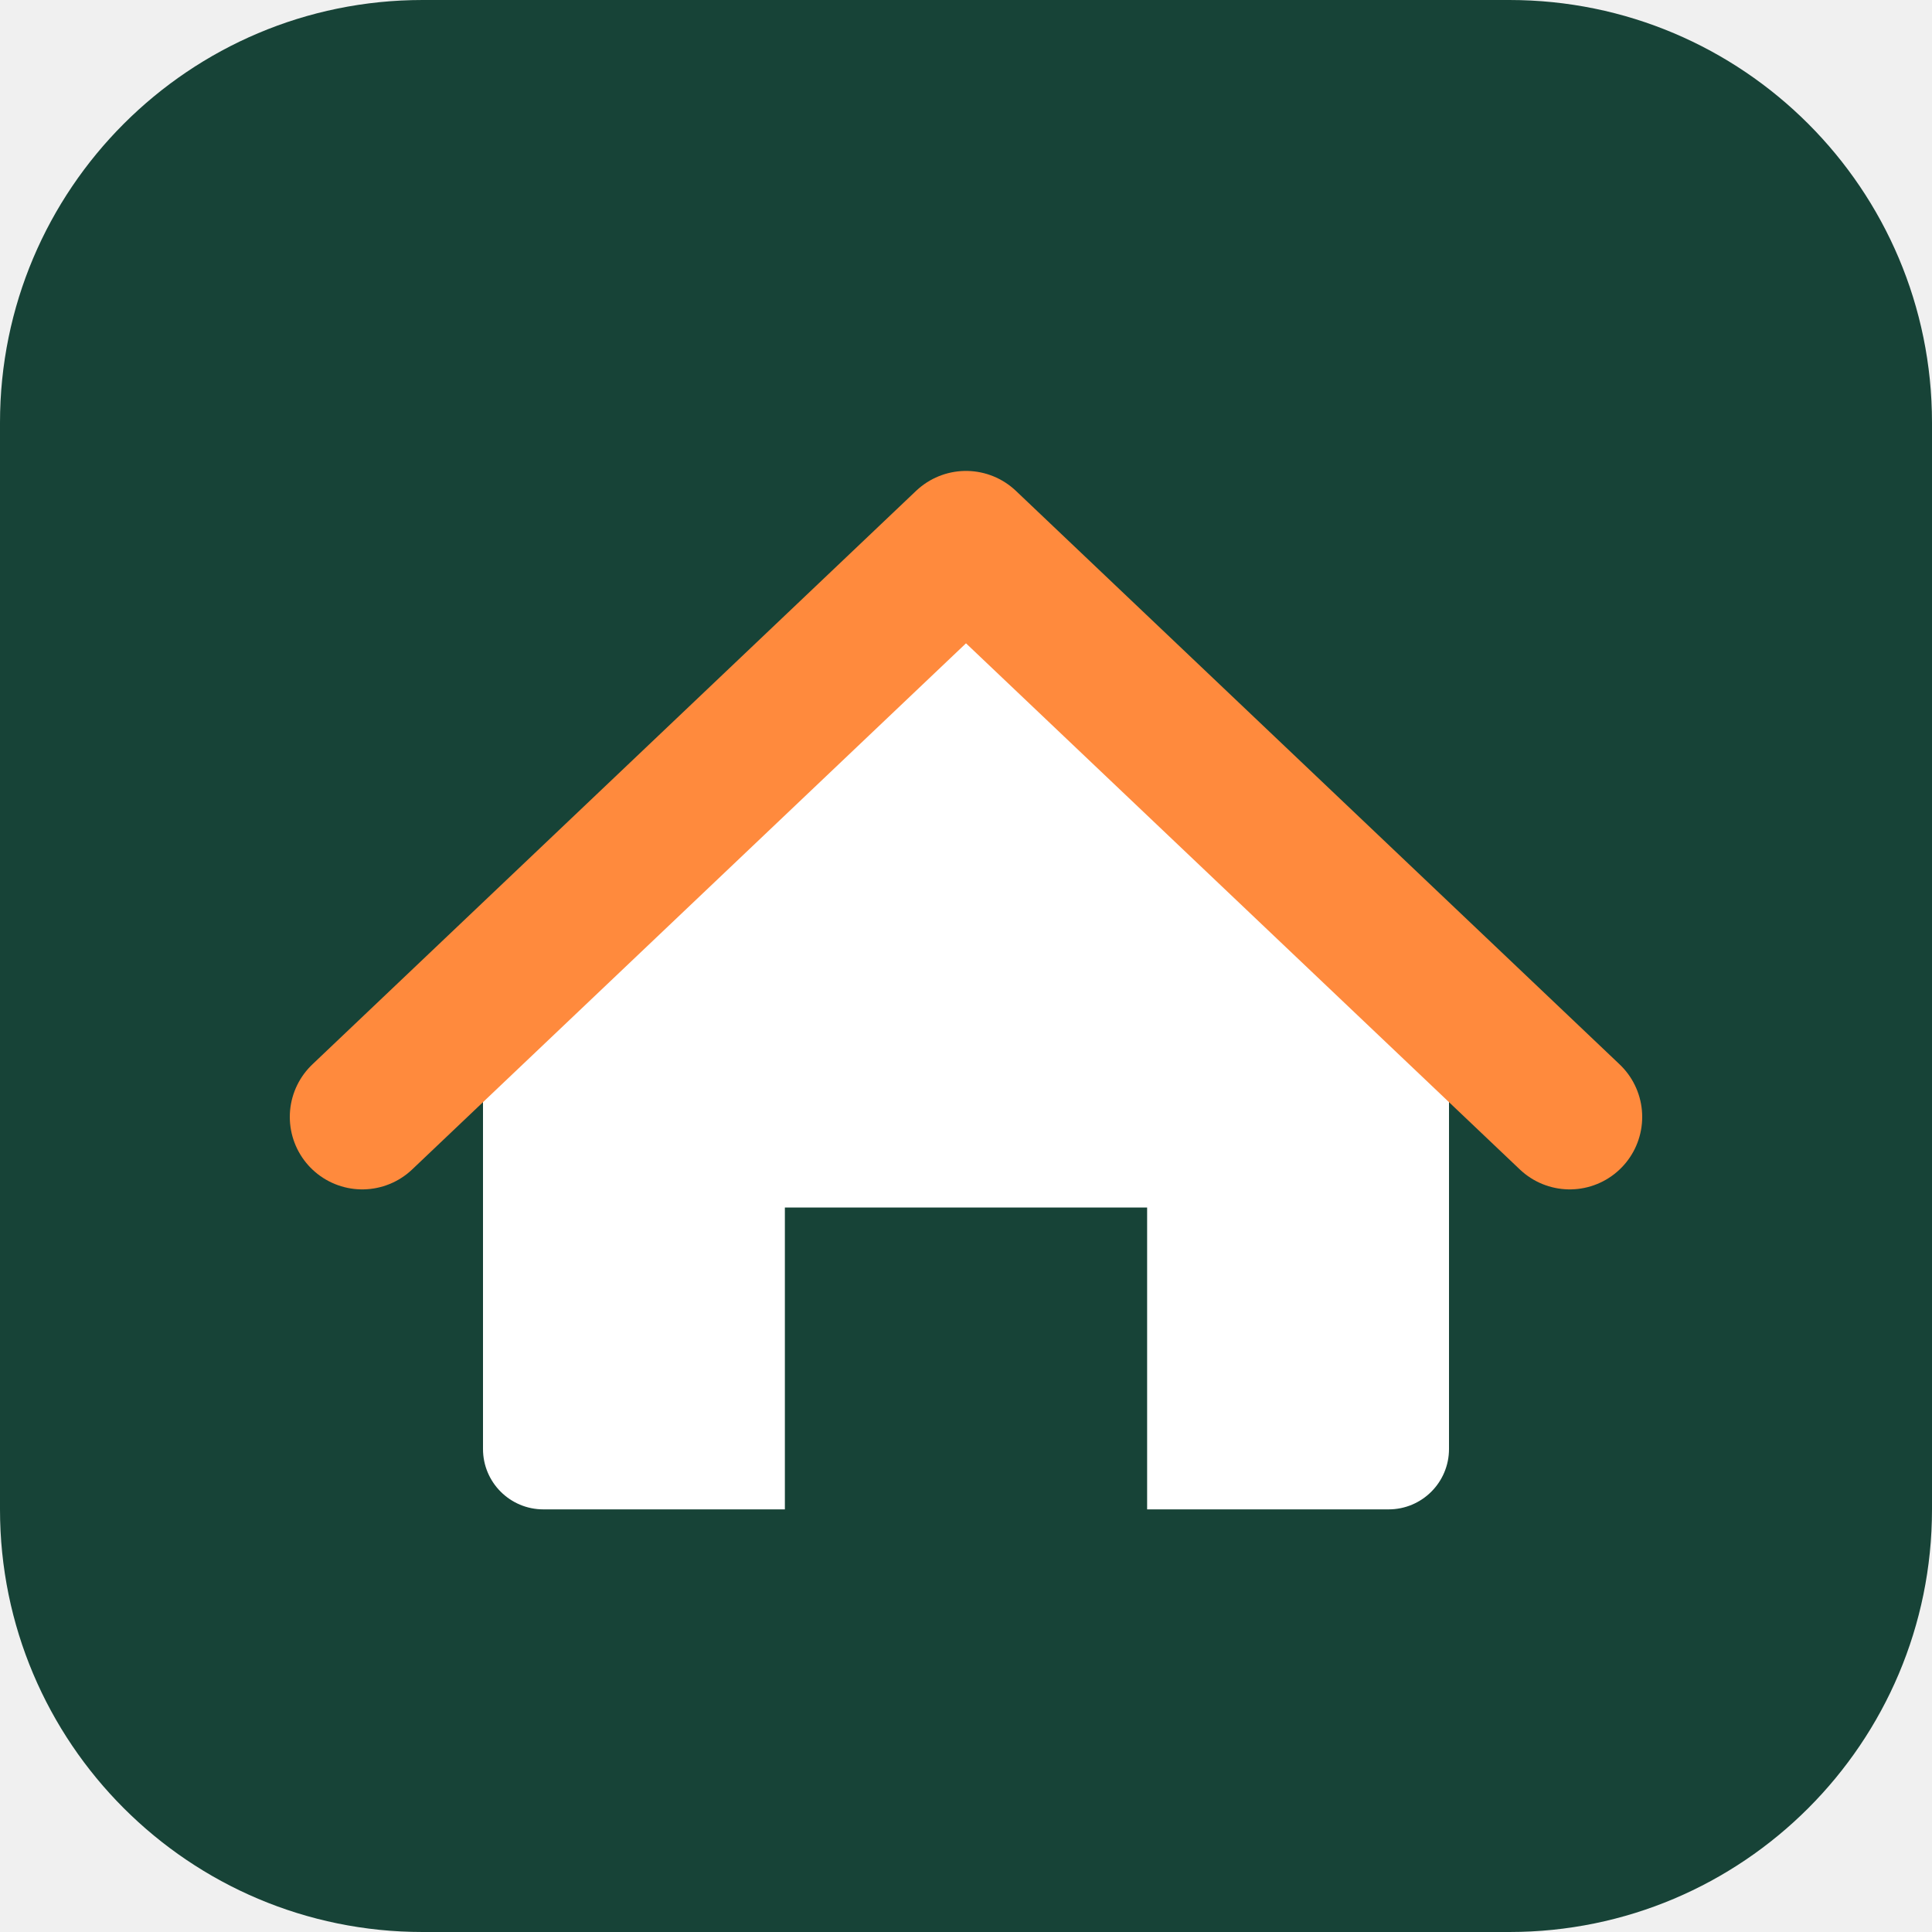
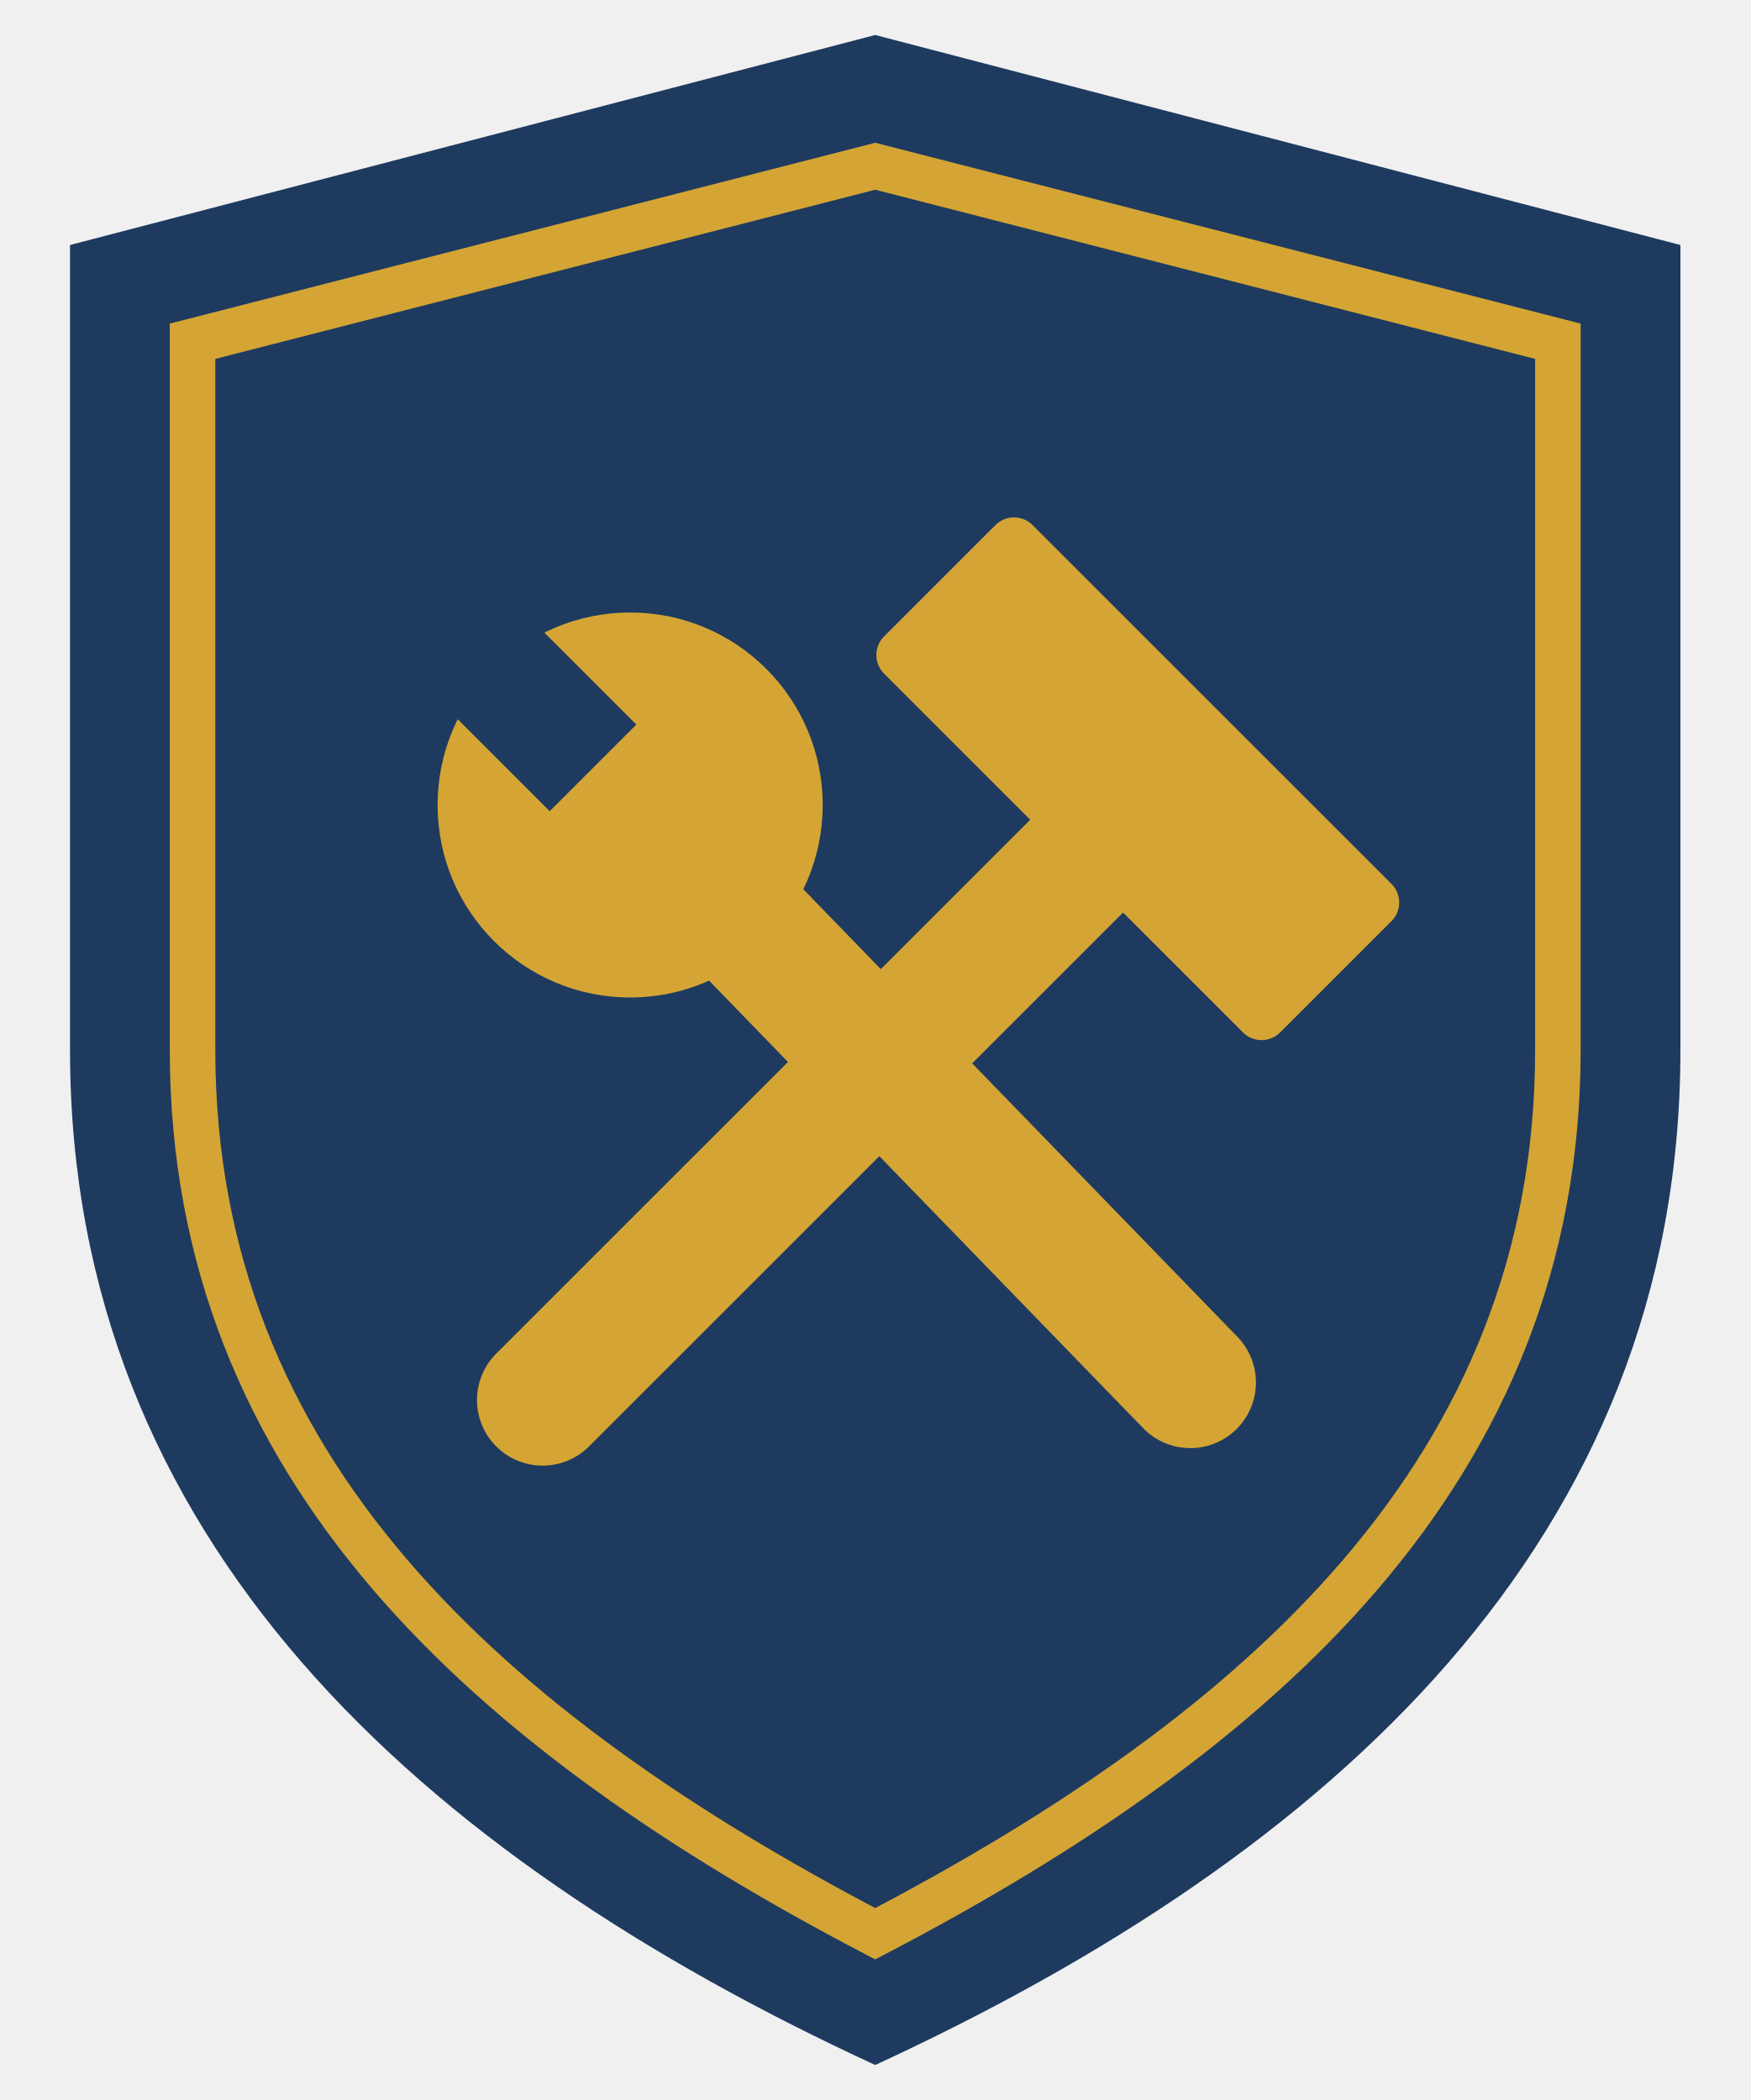
- <svg xmlns="http://www.w3.org/2000/svg" viewBox="0 0 32 32">
-   <rect width="32" height="32" rx="7" fill="#174337" />
-   <path d="M8 17 16 9l8 8v7a1 1 0 0 1-1 1h-4v-5h-6v5H9a1 1 0 0 1-1-1z" fill="#fff" />
-   <path d="M16 9 6 18.5M16 9l10 9.5" stroke="#ff8a3d" stroke-width="2.4" stroke-linecap="round" />
+ <svg xmlns="http://www.w3.org/2000/svg" viewBox="0 0 100 120">
+   <path d="M50 2 96 14v46c0 28-20 46-46 58C24 106 4 88 4 60V14Z" fill="#1e3a5f" />
+   <path d="M50 9.5 89 19.5V60c0 24-17 39-39 50.5C28 99 11 84 11 60V19.5Z" fill="none" stroke="#d4a534" stroke-width="2.6" />
+   <g fill="#d4a534" stroke="#d4a534" stroke-linecap="round">
+     <line x1="31" y1="80" x2="62" y2="49" stroke-width="7.5" />
+     <rect x="49" y="38.5" width="32" height="12" rx="1.5" stroke="none" transform="rotate(45 65 44.5)" />
+     <line x1="36" y1="46" x2="68" y2="79" stroke-width="7.5" />
+     <circle cx="36" cy="46" r="11" stroke="none" />
+   </g>
+   <rect x="32.5" y="30" width="7" height="13" fill="#1e3a5f" transform="rotate(-45 36 46)" />
</svg>
